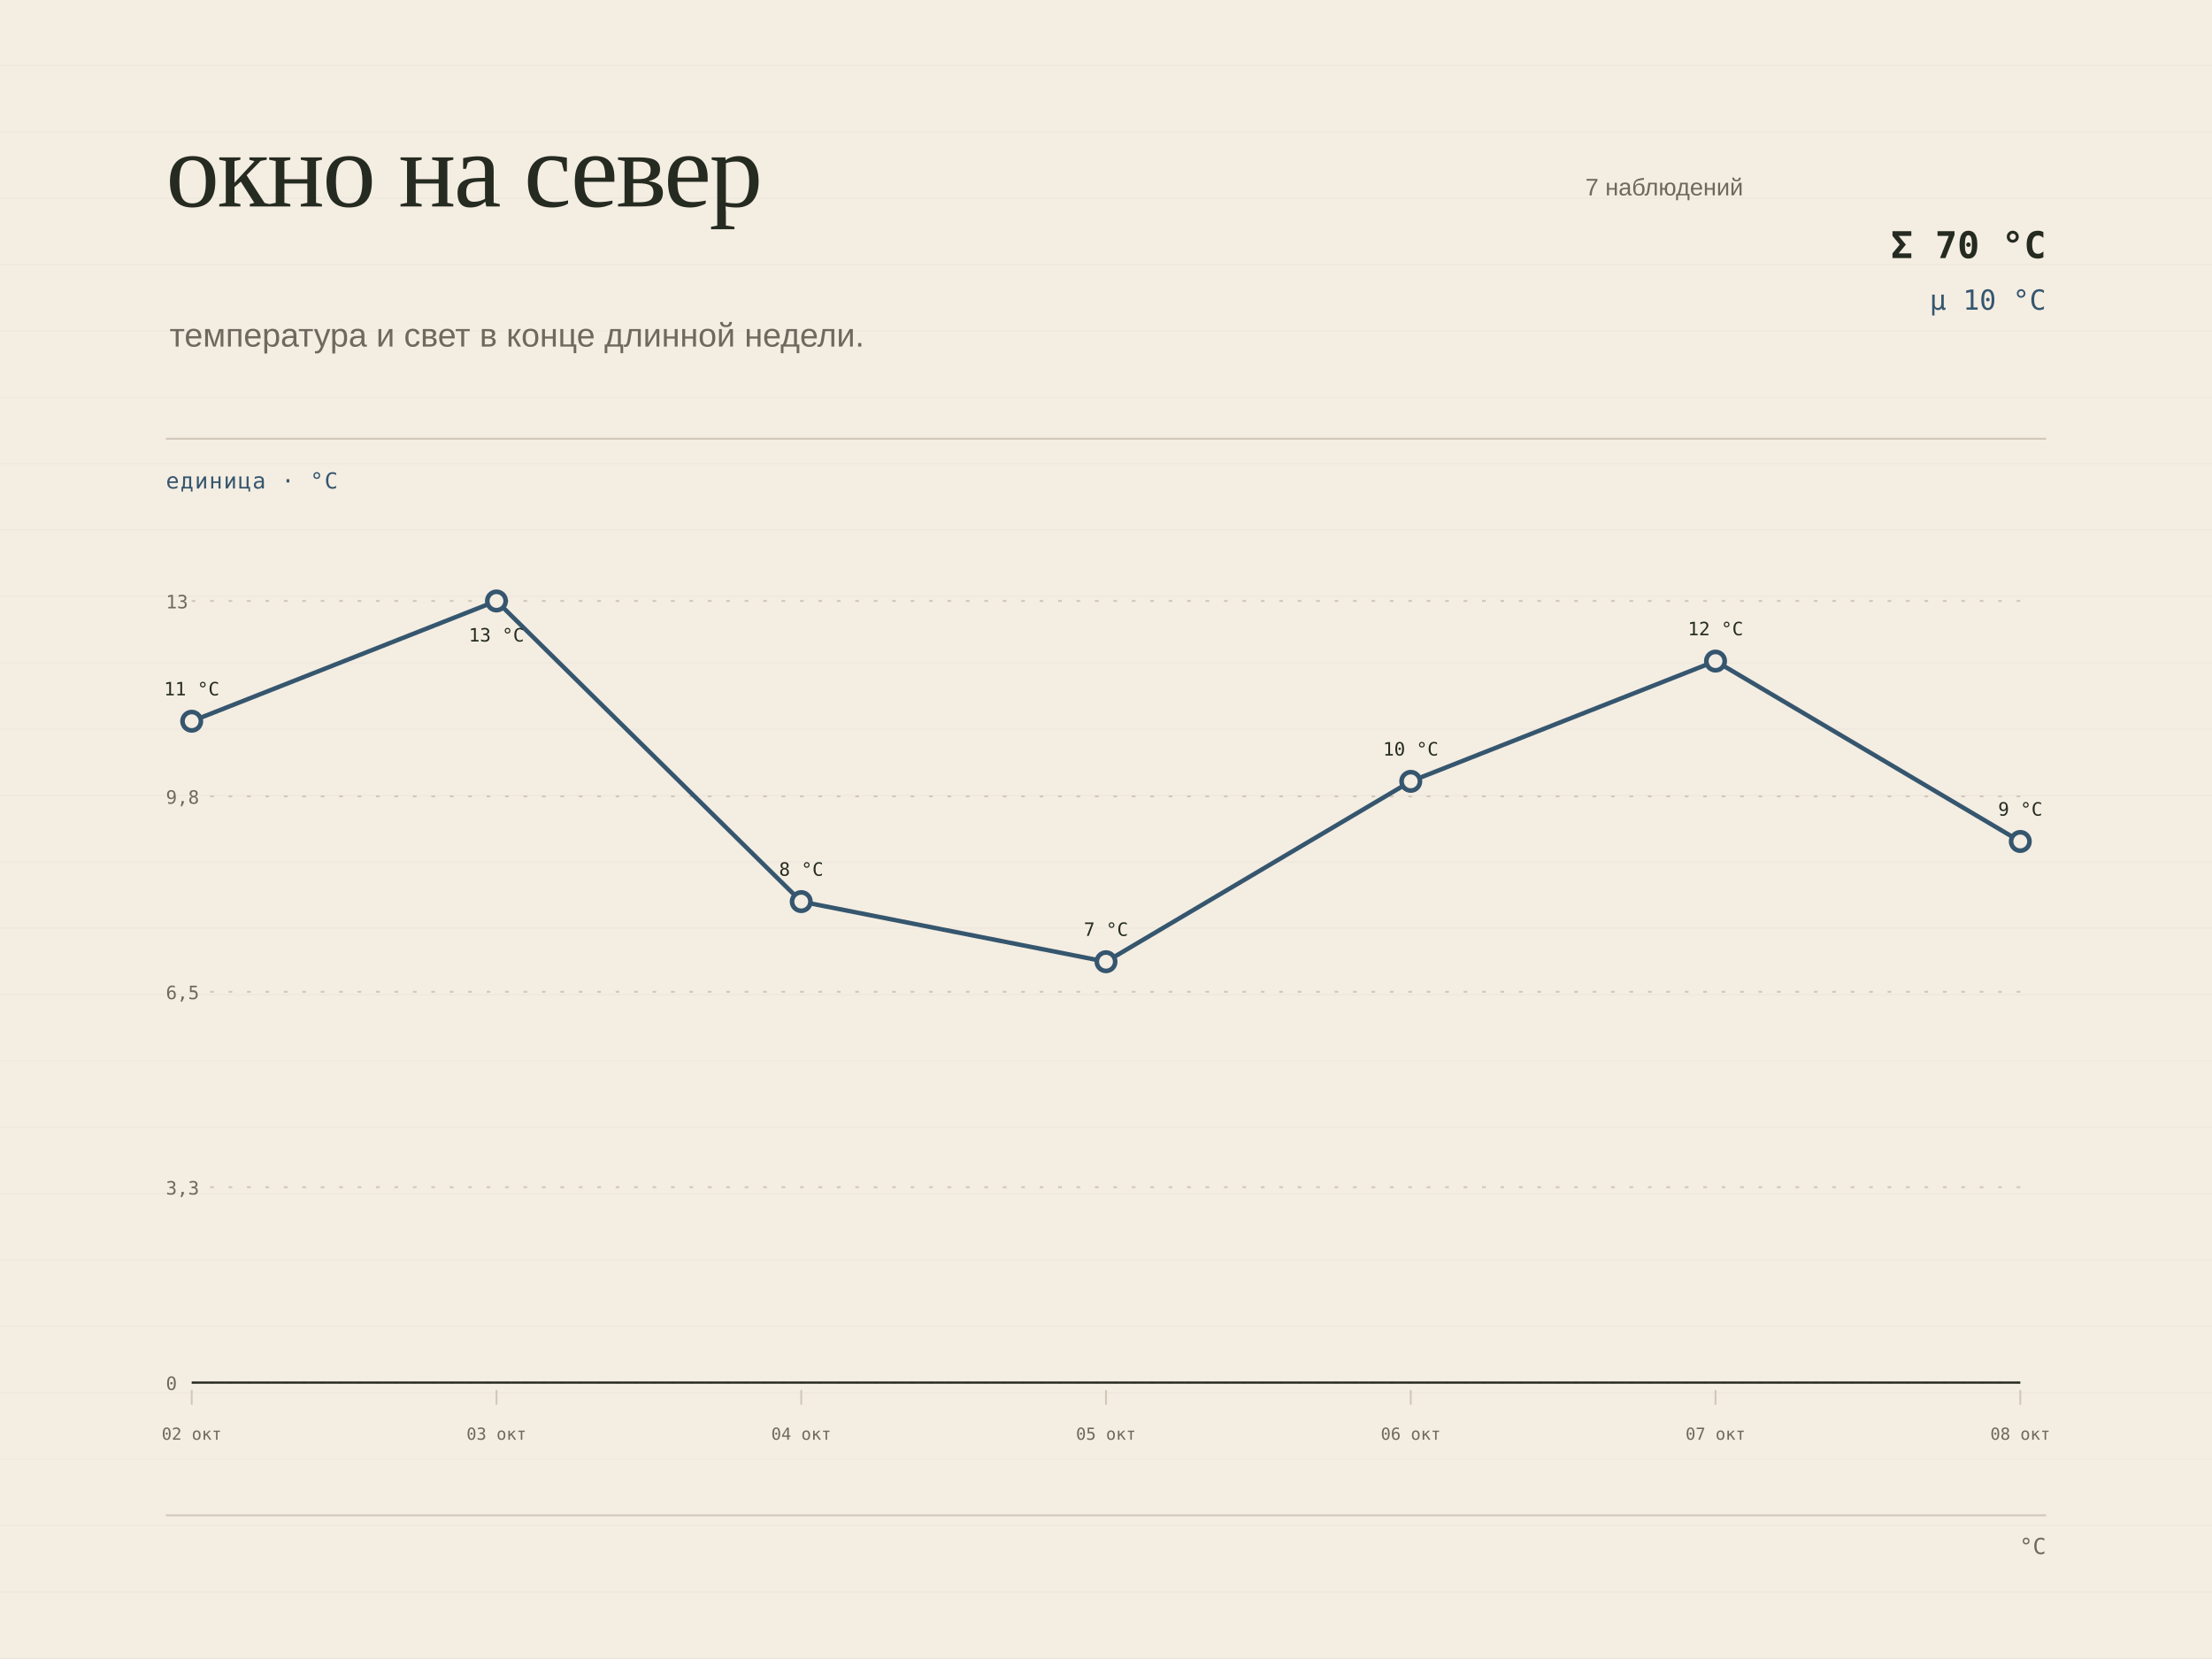
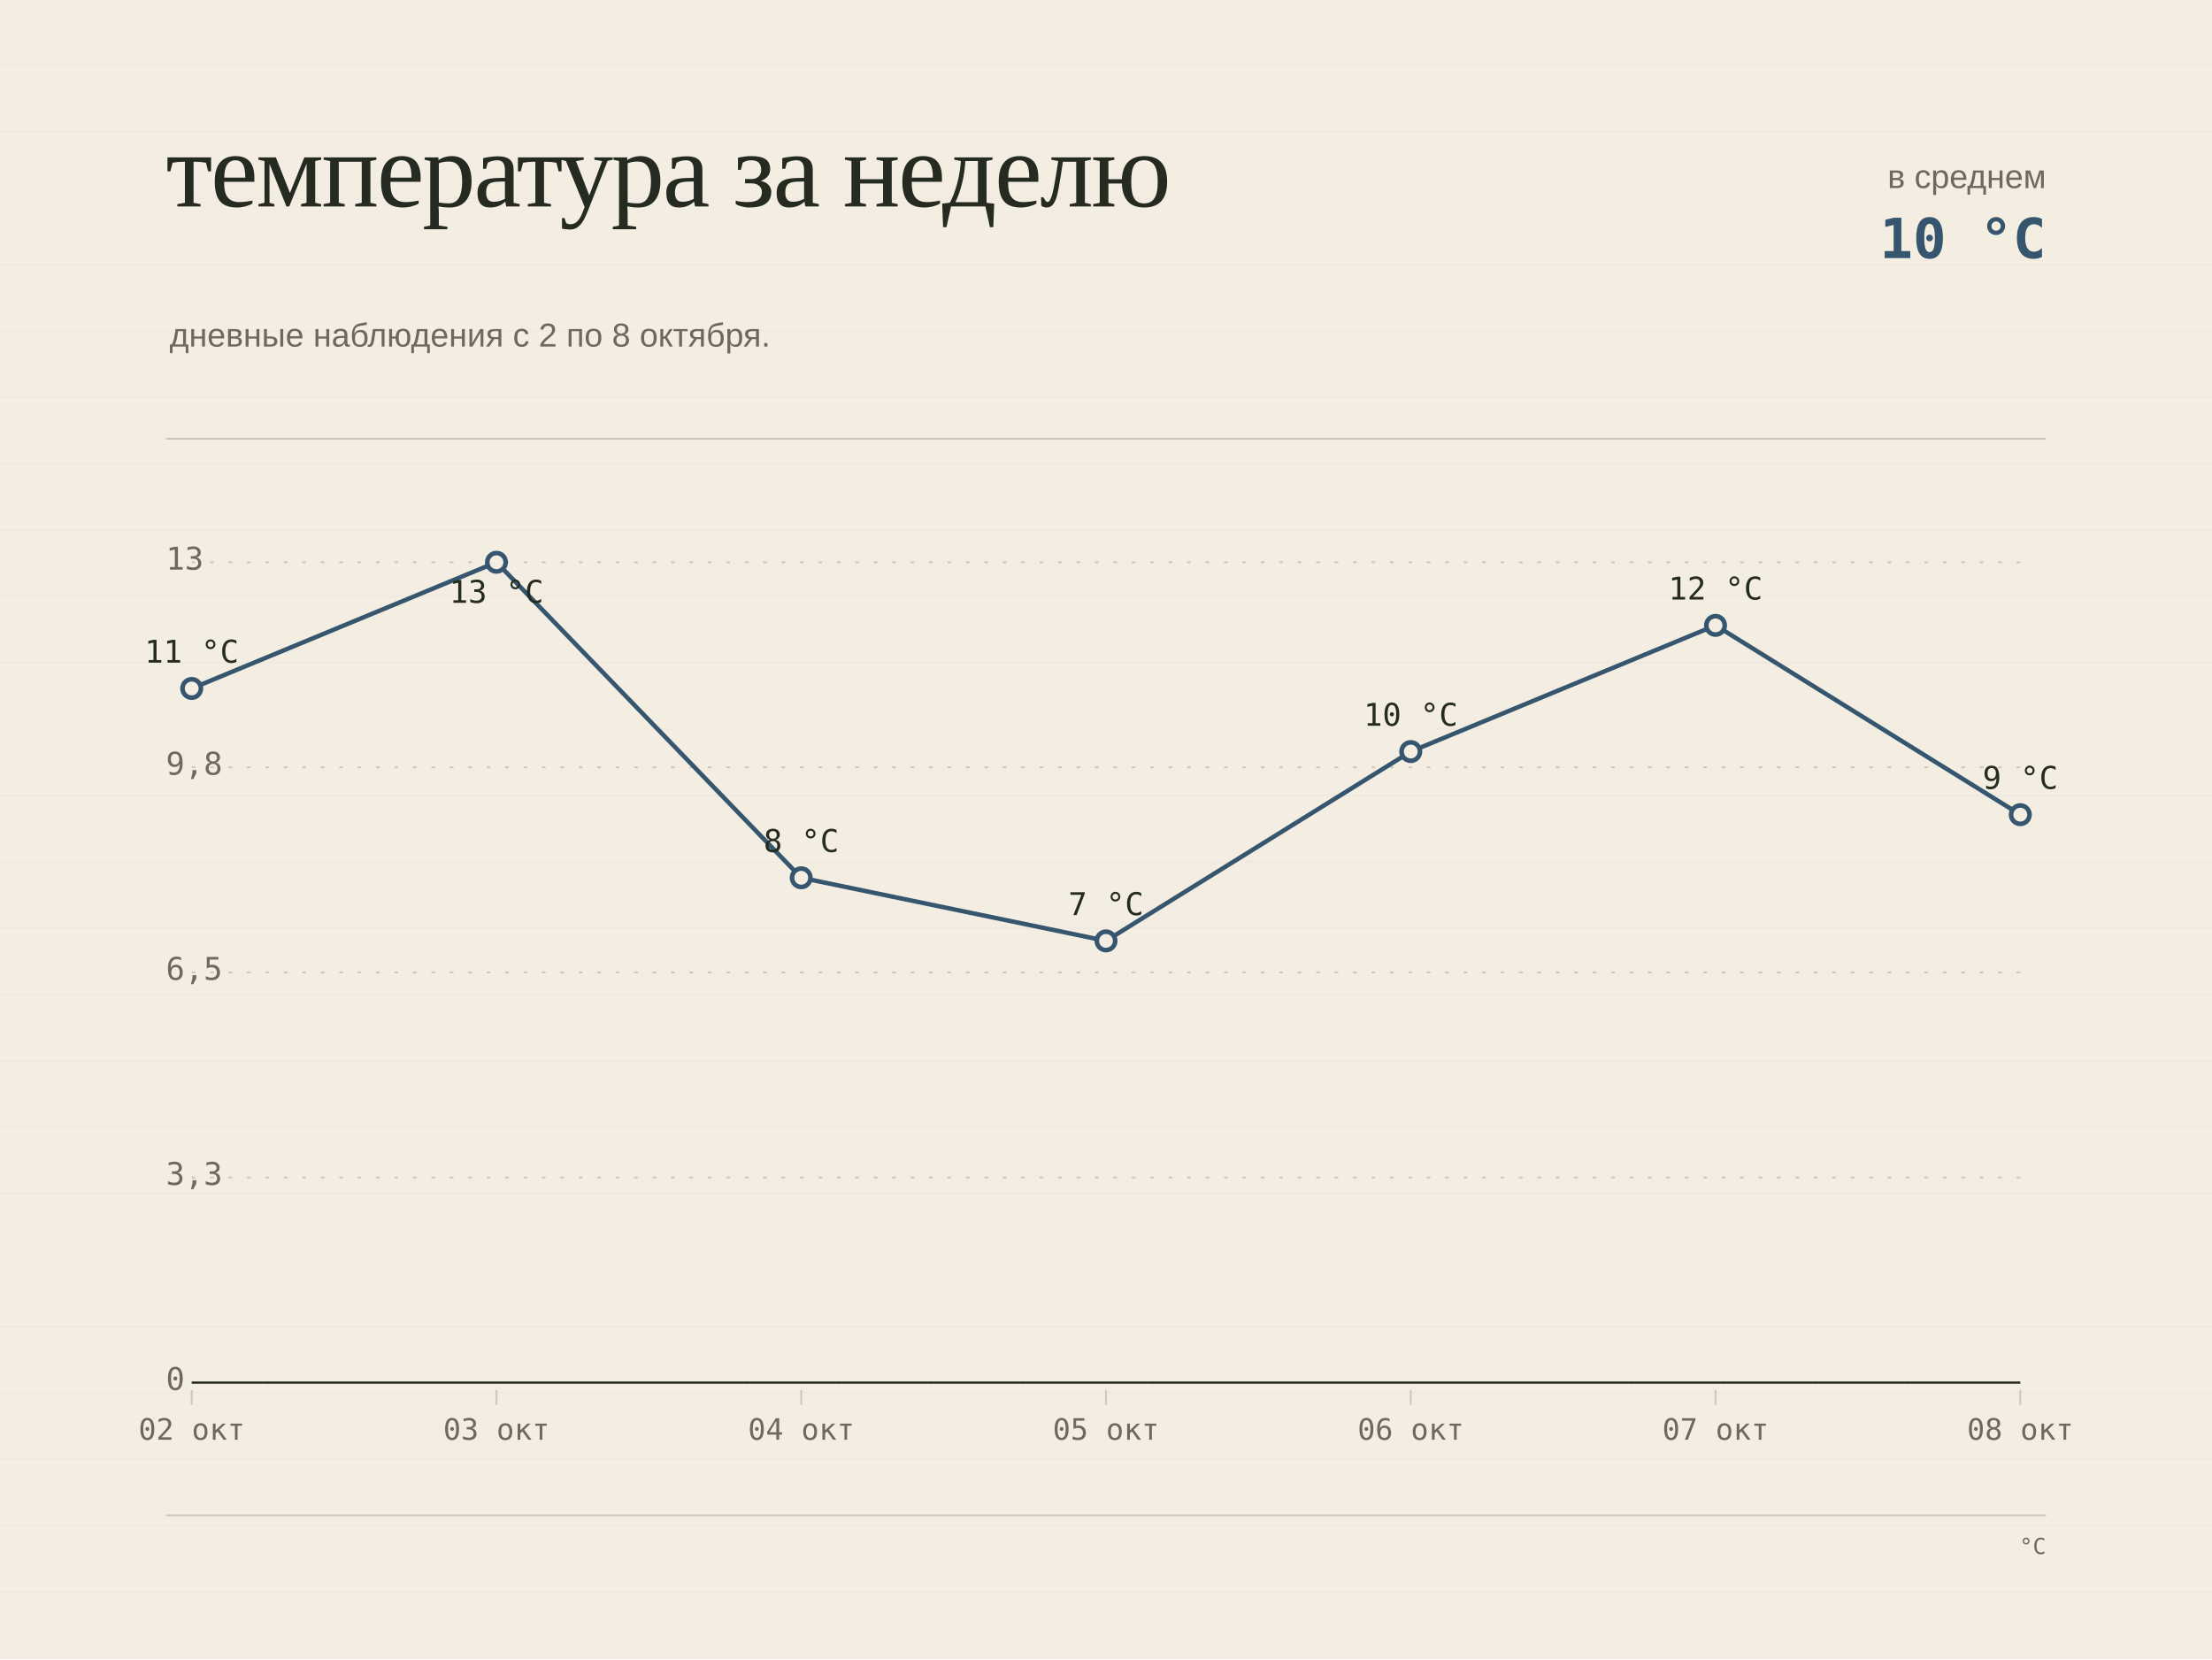
<svg xmlns="http://www.w3.org/2000/svg" width="1200" height="900" viewBox="0 0 1200 900" role="img" aria-labelledby="scene-title scene-desc">
  <defs>
    <pattern id="missing-hatch" width="10" height="10" patternUnits="userSpaceOnUse">
      <path d="M-2 2L2 -2M0 10L10 0M8 12L12 8" stroke="#35566e" stroke-width="1" opacity=".45" />
    </pattern>
    <pattern id="paper-lines" width="36" height="36" patternUnits="userSpaceOnUse">
      <path d="M0 35.5H36" stroke="#252b21" stroke-width=".6" opacity=".035" />
    </pattern>
  </defs>
  <style>
  .literata { font-family: 'Literata', Georgia, 'Times New Roman', serif; }
  .golos { font-family: 'Golos Text', 'Trebuchet MS', Arial, sans-serif; }
  .mono { font-family: 'Golos Text', 'IBM Plex Mono', Menlo, monospace; font-variant-numeric: tabular-nums; }
</style>
  <rect width="1200" height="900" fill="#f4ede2" />
  <rect width="1200" height="900" fill="url(#paper-lines)" />
  <text x="90" y="112" class="literata" fill="#252b21" font-size="58" font-weight="500" letter-spacing="-1.1">
-     <tspan x="90" dy="0">окно на север</tspan>
+     <tspan x="90" dy="0">температура за неделю</tspan>
  </text>
  <text x="92" y="188" class="golos" fill="#6d695f" font-size="18" font-weight="400">
-     <tspan x="92" dy="0">температура и свет в конце длинной недели.</tspan>
+     <tspan x="92" dy="0">дневные наблюдения с 2 по 8 октября.</tspan>
  </text>
-   <text x="860" y="106" class="golos" fill="#6d695f" font-size="13" text-anchor="start">7 наблюдений</text>
-   <text x="1110" y="140" class="mono" fill="#252b21" font-size="20" font-weight="600" text-anchor="end">Σ 70 °C</text>
-   <text x="1110" y="168" class="mono" fill="#35566e" font-size="15" text-anchor="end">μ 10 °C</text>
+   <text x="1110" y="102" class="golos" fill="#6d695f" font-size="18" text-anchor="end">в среднем</text>
+   <text x="1110" y="140" class="mono" fill="#35566e" font-size="30" font-weight="600" text-anchor="end">10 °C</text>
  <line x1="90" y1="238" x2="1110" y2="238" stroke="#d0c7b9" stroke-width="1" />
-   <text x="90" y="265" class="mono" fill="#35566e" font-size="12" letter-spacing=".6">единица · °C</text>
  <g aria-label="timeline">
    <line x1="104" y1="750" x2="1096" y2="750" stroke="#d0c7b9" stroke-width="1" stroke-dasharray="2 8" />
-     <text x="90" y="754" class="mono" fill="#6d695f" font-size="10">0</text>
-     <line x1="104" y1="644" x2="1096" y2="644" stroke="#d0c7b9" stroke-width="1" stroke-dasharray="2 8" />
-     <text x="90" y="648" class="mono" fill="#6d695f" font-size="10">3,3</text>
-     <line x1="104" y1="538" x2="1096" y2="538" stroke="#d0c7b9" stroke-width="1" stroke-dasharray="2 8" />
-     <text x="90" y="542" class="mono" fill="#6d695f" font-size="10">6,5</text>
-     <line x1="104" y1="432" x2="1096" y2="432" stroke="#d0c7b9" stroke-width="1" stroke-dasharray="2 8" />
-     <text x="90" y="436" class="mono" fill="#6d695f" font-size="10">9,8</text>
-     <line x1="104" y1="326" x2="1096" y2="326" stroke="#d0c7b9" stroke-width="1" stroke-dasharray="2 8" />
-     <text x="90" y="330" class="mono" fill="#6d695f" font-size="10">13</text>
+     <text x="90" y="754" class="mono" fill="#6d695f" font-size="17">0</text>
+     <line x1="104" y1="638.75" x2="1096" y2="638.75" stroke="#d0c7b9" stroke-width="1" stroke-dasharray="2 8" />
+     <text x="90" y="642.75" class="mono" fill="#6d695f" font-size="17">3,3</text>
+     <line x1="104" y1="527.5" x2="1096" y2="527.5" stroke="#d0c7b9" stroke-width="1" stroke-dasharray="2 8" />
+     <text x="90" y="531.5" class="mono" fill="#6d695f" font-size="17">6,5</text>
+     <line x1="104" y1="416.25" x2="1096" y2="416.25" stroke="#d0c7b9" stroke-width="1" stroke-dasharray="2 8" />
+     <text x="90" y="420.25" class="mono" fill="#6d695f" font-size="17">9,8</text>
+     <line x1="104" y1="305" x2="1096" y2="305" stroke="#d0c7b9" stroke-width="1" stroke-dasharray="2 8" />
+     <text x="90" y="309" class="mono" fill="#6d695f" font-size="17">13</text>
    <line x1="104" y1="750" x2="1096" y2="750" stroke="#252b21" stroke-width="1.2" />
-     <path d="M 104 391.231 L 269.333 326 L 434.667 489.077 L 600 521.692 L 765.333 423.846 L 930.667 358.615 L 1096 456.462" fill="none" stroke="#35566e" stroke-width="2.4" stroke-linecap="round" stroke-linejoin="round" />
-     <circle cx="104" cy="391.231" r="5" fill="#f4ede2" stroke="#35566e" stroke-width="2.5" />
-     <text x="104" y="377.231" class="mono" fill="#252b21" font-size="10" text-anchor="middle">11 °C</text>
+     <path d="M 104 373.462 L 269.333 305 L 434.667 476.154 L 600 510.385 L 765.333 407.692 L 930.667 339.231 L 1096 441.923" fill="none" stroke="#35566e" stroke-width="2.4" stroke-linecap="round" stroke-linejoin="round" />
+     <circle cx="104" cy="373.462" r="5" fill="#f4ede2" stroke="#35566e" stroke-width="2.5" />
+     <text x="104" y="359.462" class="mono" fill="#252b21" font-size="17" text-anchor="middle">11 °C</text>
    <line x1="104" y1="754" x2="104" y2="762" stroke="#d0c7b9" stroke-width="1" />
-     <text x="104" y="781" class="mono" fill="#6d695f" font-size="9" text-anchor="middle">02 окт</text>
-     <circle cx="269.333" cy="326" r="5" fill="#f4ede2" stroke="#35566e" stroke-width="2.5" />
-     <text x="269.333" y="348" class="mono" fill="#252b21" font-size="10" text-anchor="middle">13 °C</text>
+     <text x="104" y="781" class="mono" fill="#6d695f" font-size="16" text-anchor="middle">02 окт</text>
+     <circle cx="269.333" cy="305" r="5" fill="#f4ede2" stroke="#35566e" stroke-width="2.5" />
+     <text x="269.333" y="327" class="mono" fill="#252b21" font-size="17" text-anchor="middle">13 °C</text>
    <line x1="269.333" y1="754" x2="269.333" y2="762" stroke="#d0c7b9" stroke-width="1" />
-     <text x="269.333" y="781" class="mono" fill="#6d695f" font-size="9" text-anchor="middle">03 окт</text>
-     <circle cx="434.667" cy="489.077" r="5" fill="#f4ede2" stroke="#35566e" stroke-width="2.5" />
-     <text x="434.667" y="475.077" class="mono" fill="#252b21" font-size="10" text-anchor="middle">8 °C</text>
+     <text x="269.333" y="781" class="mono" fill="#6d695f" font-size="16" text-anchor="middle">03 окт</text>
+     <circle cx="434.667" cy="476.154" r="5" fill="#f4ede2" stroke="#35566e" stroke-width="2.5" />
+     <text x="434.667" y="462.154" class="mono" fill="#252b21" font-size="17" text-anchor="middle">8 °C</text>
    <line x1="434.667" y1="754" x2="434.667" y2="762" stroke="#d0c7b9" stroke-width="1" />
-     <text x="434.667" y="781" class="mono" fill="#6d695f" font-size="9" text-anchor="middle">04 окт</text>
-     <circle cx="600" cy="521.692" r="5" fill="#f4ede2" stroke="#35566e" stroke-width="2.5" />
-     <text x="600" y="507.692" class="mono" fill="#252b21" font-size="10" text-anchor="middle">7 °C</text>
+     <text x="434.667" y="781" class="mono" fill="#6d695f" font-size="16" text-anchor="middle">04 окт</text>
+     <circle cx="600" cy="510.385" r="5" fill="#f4ede2" stroke="#35566e" stroke-width="2.5" />
+     <text x="600" y="496.385" class="mono" fill="#252b21" font-size="17" text-anchor="middle">7 °C</text>
    <line x1="600" y1="754" x2="600" y2="762" stroke="#d0c7b9" stroke-width="1" />
-     <text x="600" y="781" class="mono" fill="#6d695f" font-size="9" text-anchor="middle">05 окт</text>
-     <circle cx="765.333" cy="423.846" r="5" fill="#f4ede2" stroke="#35566e" stroke-width="2.5" />
-     <text x="765.333" y="409.846" class="mono" fill="#252b21" font-size="10" text-anchor="middle">10 °C</text>
+     <text x="600" y="781" class="mono" fill="#6d695f" font-size="16" text-anchor="middle">05 окт</text>
+     <circle cx="765.333" cy="407.692" r="5" fill="#f4ede2" stroke="#35566e" stroke-width="2.5" />
+     <text x="765.333" y="393.692" class="mono" fill="#252b21" font-size="17" text-anchor="middle">10 °C</text>
    <line x1="765.333" y1="754" x2="765.333" y2="762" stroke="#d0c7b9" stroke-width="1" />
-     <text x="765.333" y="781" class="mono" fill="#6d695f" font-size="9" text-anchor="middle">06 окт</text>
-     <circle cx="930.667" cy="358.615" r="5" fill="#f4ede2" stroke="#35566e" stroke-width="2.5" />
-     <text x="930.667" y="344.615" class="mono" fill="#252b21" font-size="10" text-anchor="middle">12 °C</text>
+     <text x="765.333" y="781" class="mono" fill="#6d695f" font-size="16" text-anchor="middle">06 окт</text>
+     <circle cx="930.667" cy="339.231" r="5" fill="#f4ede2" stroke="#35566e" stroke-width="2.5" />
+     <text x="930.667" y="325.231" class="mono" fill="#252b21" font-size="17" text-anchor="middle">12 °C</text>
    <line x1="930.667" y1="754" x2="930.667" y2="762" stroke="#d0c7b9" stroke-width="1" />
-     <text x="930.667" y="781" class="mono" fill="#6d695f" font-size="9" text-anchor="middle">07 окт</text>
-     <circle cx="1096" cy="456.462" r="5" fill="#f4ede2" stroke="#35566e" stroke-width="2.5" />
-     <text x="1096" y="442.462" class="mono" fill="#252b21" font-size="10" text-anchor="middle">9 °C</text>
+     <text x="930.667" y="781" class="mono" fill="#6d695f" font-size="16" text-anchor="middle">07 окт</text>
+     <circle cx="1096" cy="441.923" r="5" fill="#f4ede2" stroke="#35566e" stroke-width="2.5" />
+     <text x="1096" y="427.923" class="mono" fill="#252b21" font-size="17" text-anchor="middle">9 °C</text>
    <line x1="1096" y1="754" x2="1096" y2="762" stroke="#d0c7b9" stroke-width="1" />
-     <text x="1096" y="781" class="mono" fill="#6d695f" font-size="9" text-anchor="middle">08 окт</text>
+     <text x="1096" y="781" class="mono" fill="#6d695f" font-size="16" text-anchor="middle">08 окт</text>
  </g>
  <line x1="90" y1="822" x2="1110" y2="822" stroke="#d0c7b9" stroke-width="1" />
  <text x="1110" y="843" class="mono" fill="#6d695f" font-size="12" text-anchor="end">°C</text>
</svg>
